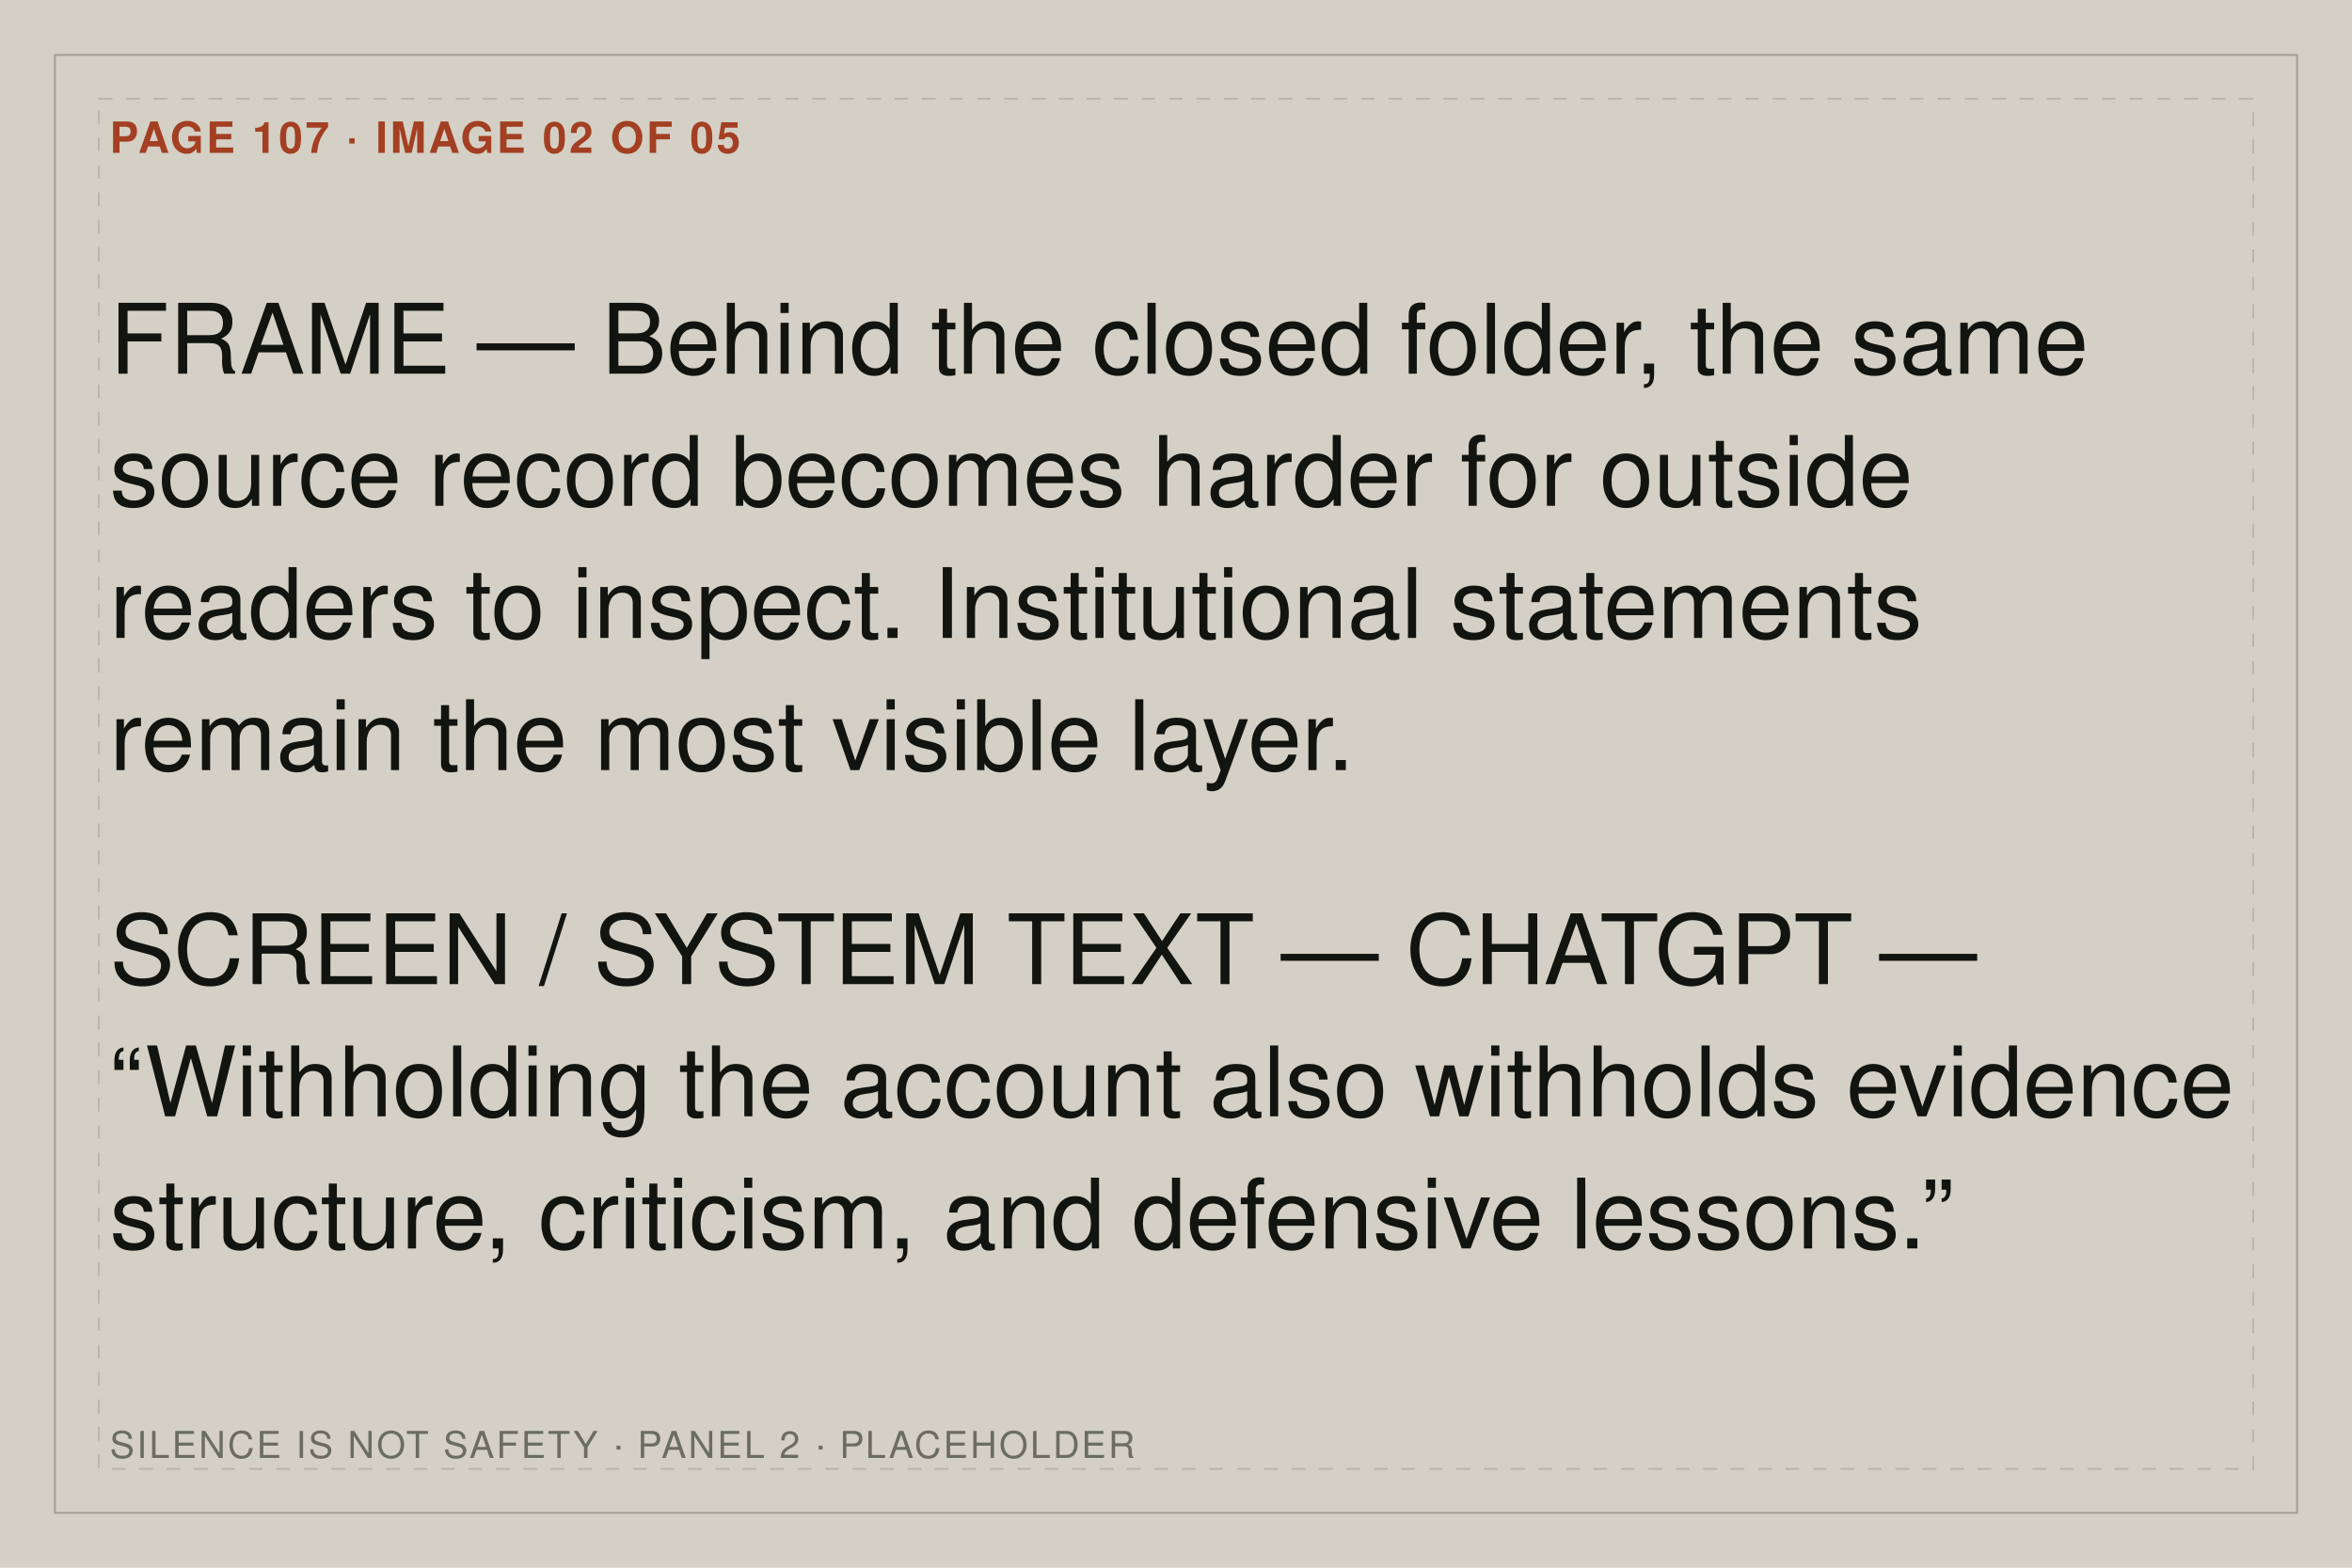
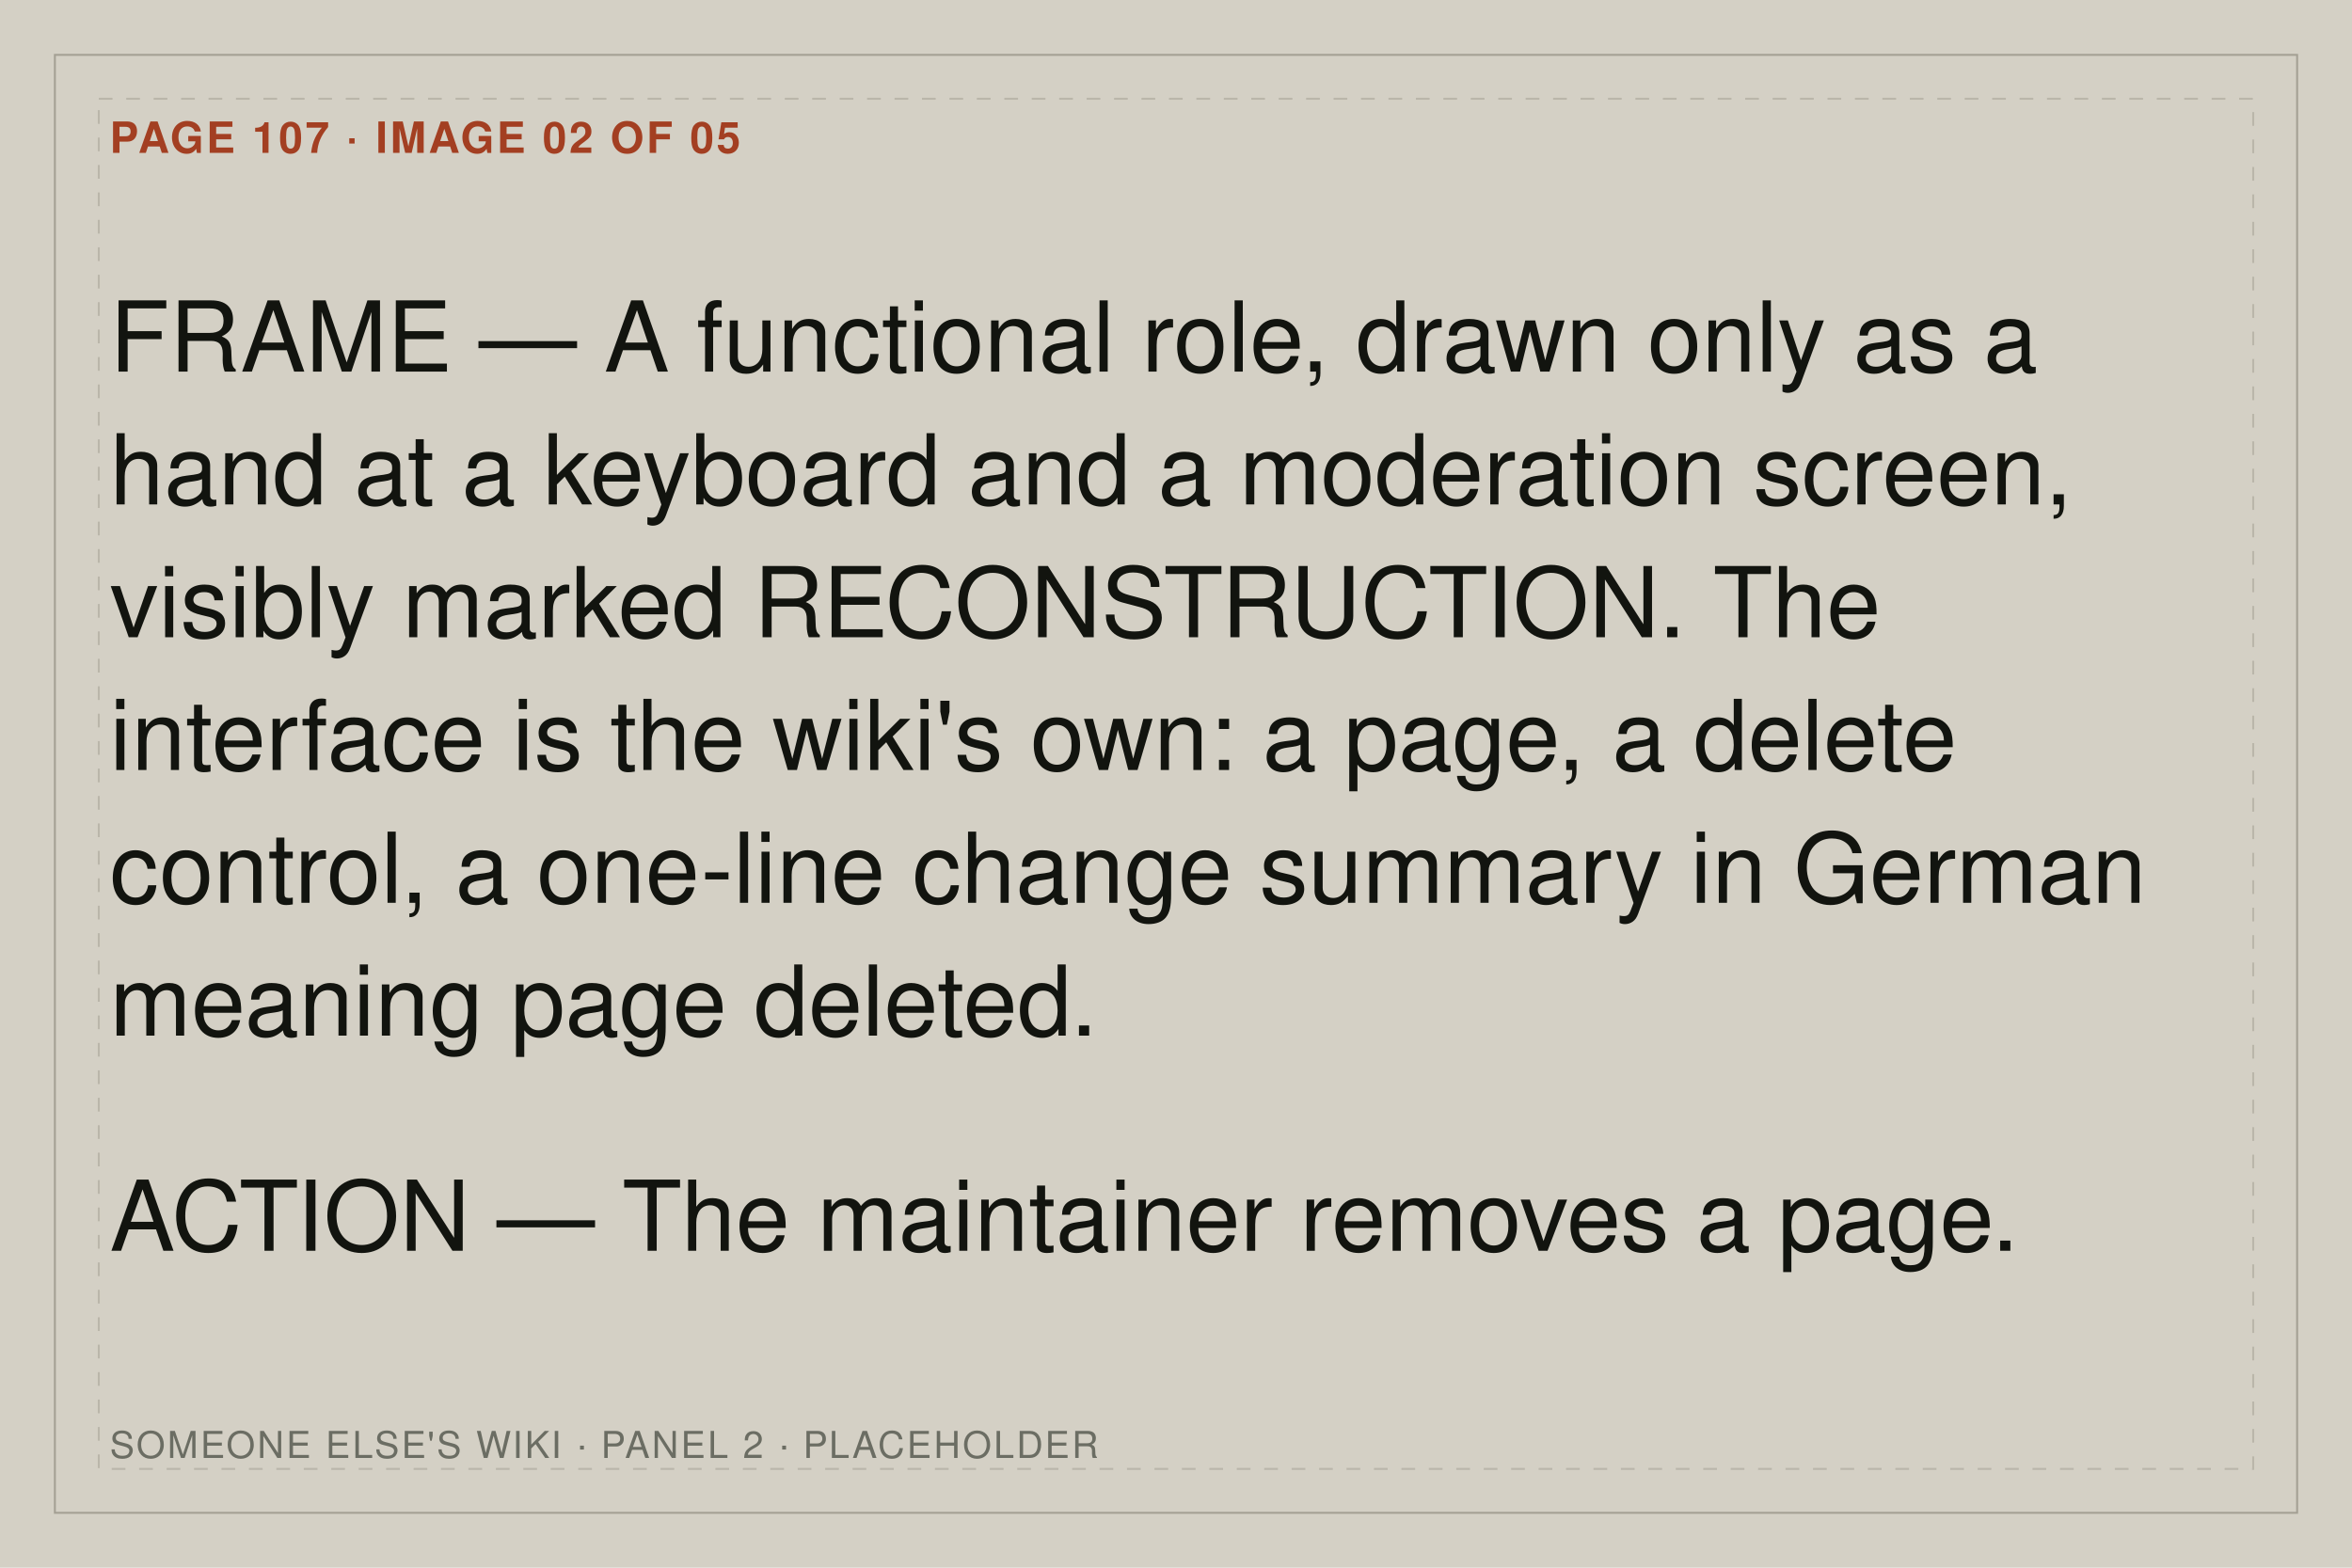
<svg xmlns="http://www.w3.org/2000/svg" width="1200" height="800" viewBox="0 0 1200 800" role="img" aria-labelledby="title">
  <rect width="1200" height="800" fill="#d4d0c5" />
  <rect x="28" y="28" width="1144" height="744" fill="none" stroke="#a4a094" stroke-width="1" />
  <rect x="50.4" y="50.4" width="1099.2" height="699.2" fill="none" stroke="#a4a094" stroke-width="1" stroke-dasharray="7 7" opacity="0.55" />
  <g font-family="Helvetica, Arial, 'Liberation Sans', 'Nimbus Sans', sans-serif">
    <text x="56" y="78" font-size="22" font-weight="700" letter-spacing="1.32" fill="#a33f22">PAGE 107 · IMAGE 02 OF 05</text>
-     <text font-size="49.58" fill="#12140f" text-anchor="start" xml:space="preserve">
-       <tspan x="56" y="190.68">FRAME — Behind the closed folder, the same</tspan>
-       <tspan x="56" y="258.11">source record becomes harder for outside</tspan>
-       <tspan x="56" y="325.55">readers to inspect. Institutional statements</tspan>
-       <tspan x="56" y="392.98">remain the most visible layer.</tspan>
-       <tspan x="56" y="502.22">SCREEN / SYSTEM TEXT — CHATGPT —</tspan>
-       <tspan x="56" y="569.65">“Withholding the account also withholds evidence</tspan>
-       <tspan x="56" y="637.09">structure, criticism, and defensive lessons.”</tspan>
+     <text font-size="49.83" fill="#12140f" text-anchor="start" xml:space="preserve">
+       <tspan x="56" y="189.62">FRAME — A functional role, drawn only as a</tspan>
+       <tspan x="56" y="257.4">hand at a keyboard and a moderation screen,</tspan>
+       <tspan x="56" y="325.17">visibly marked RECONSTRUCTION. The</tspan>
+       <tspan x="56" y="392.94">interface is the wiki's own: a page, a delete</tspan>
+       <tspan x="56" y="460.72">control, a one-line change summary in German</tspan>
+       <tspan x="56" y="528.49">meaning page deleted.</tspan>
+       <tspan x="56" y="638.28">ACTION — The maintainer removes a page.</tspan>
    </text>
-     <text x="56" y="744" font-size="18.92" letter-spacing="1.1" fill="#6b6d63">SILENCE IS NOT SAFETY · PANEL 2 · PLACEHOLDER</text>
+     <text x="56" y="744" font-size="18.92" letter-spacing="1.1" fill="#6b6d63">SOMEONE ELSE'S WIKI · PANEL 2 · PLACEHOLDER</text>
  </g>
</svg>
